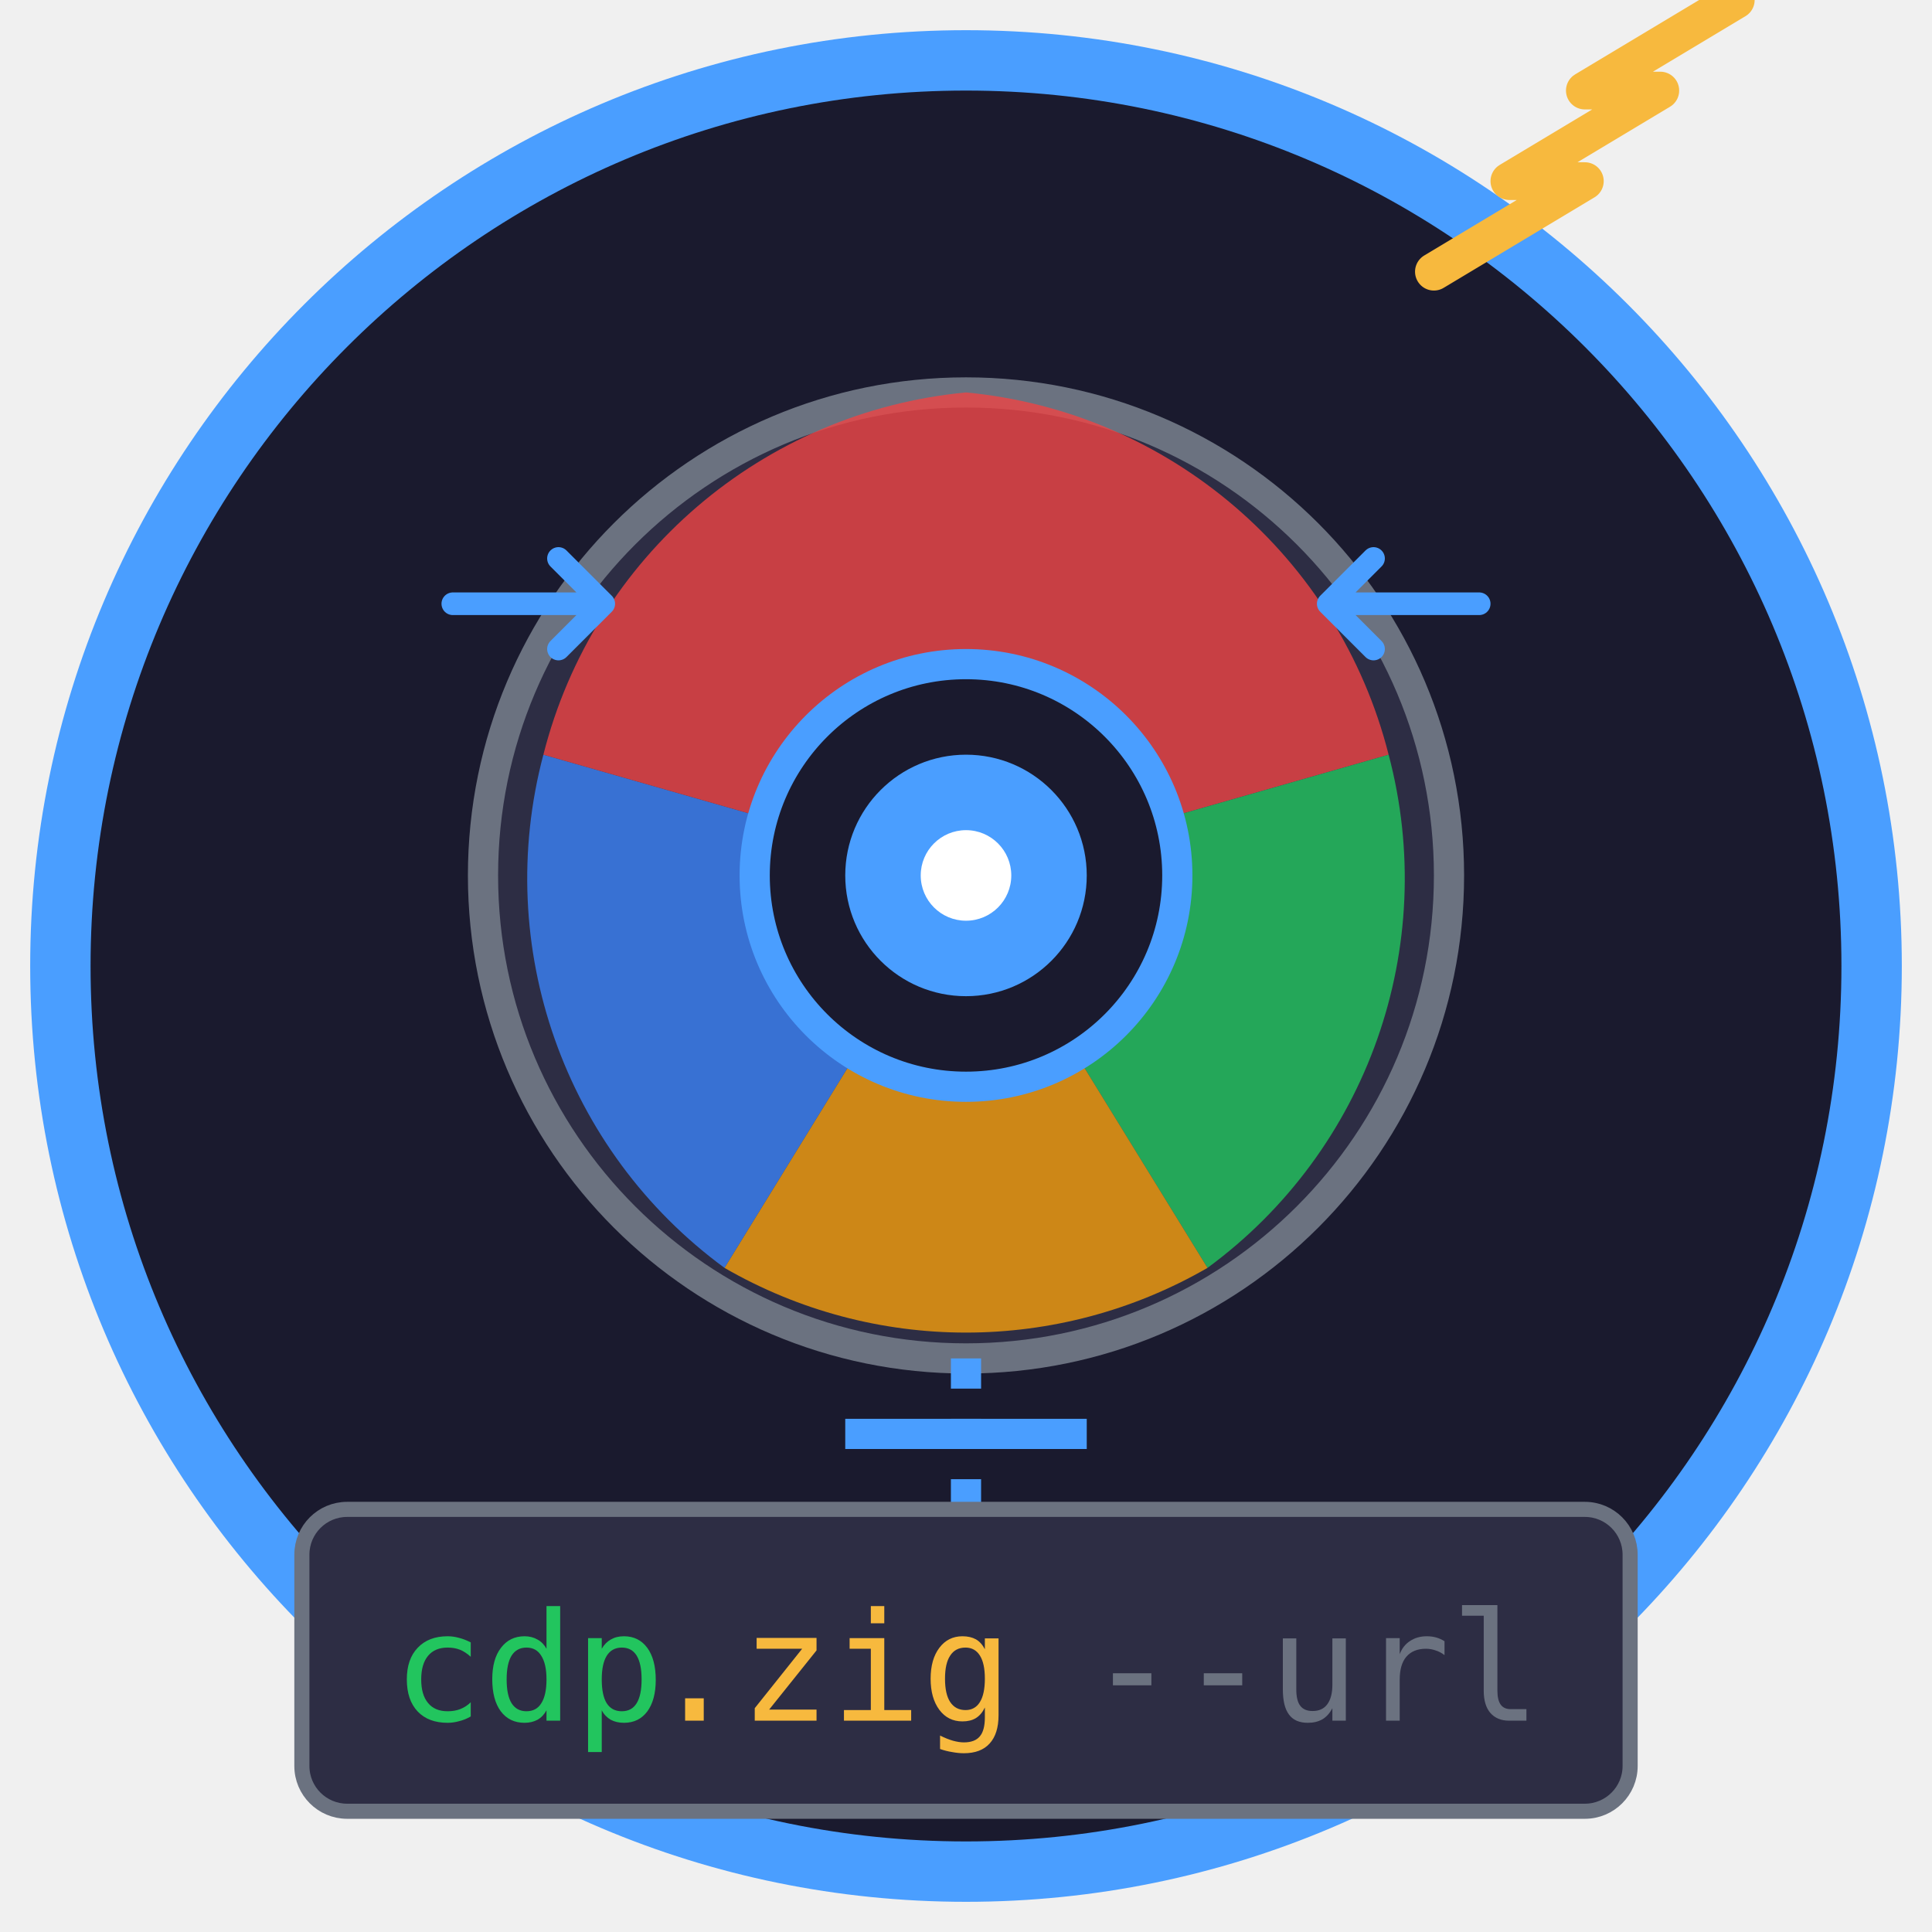
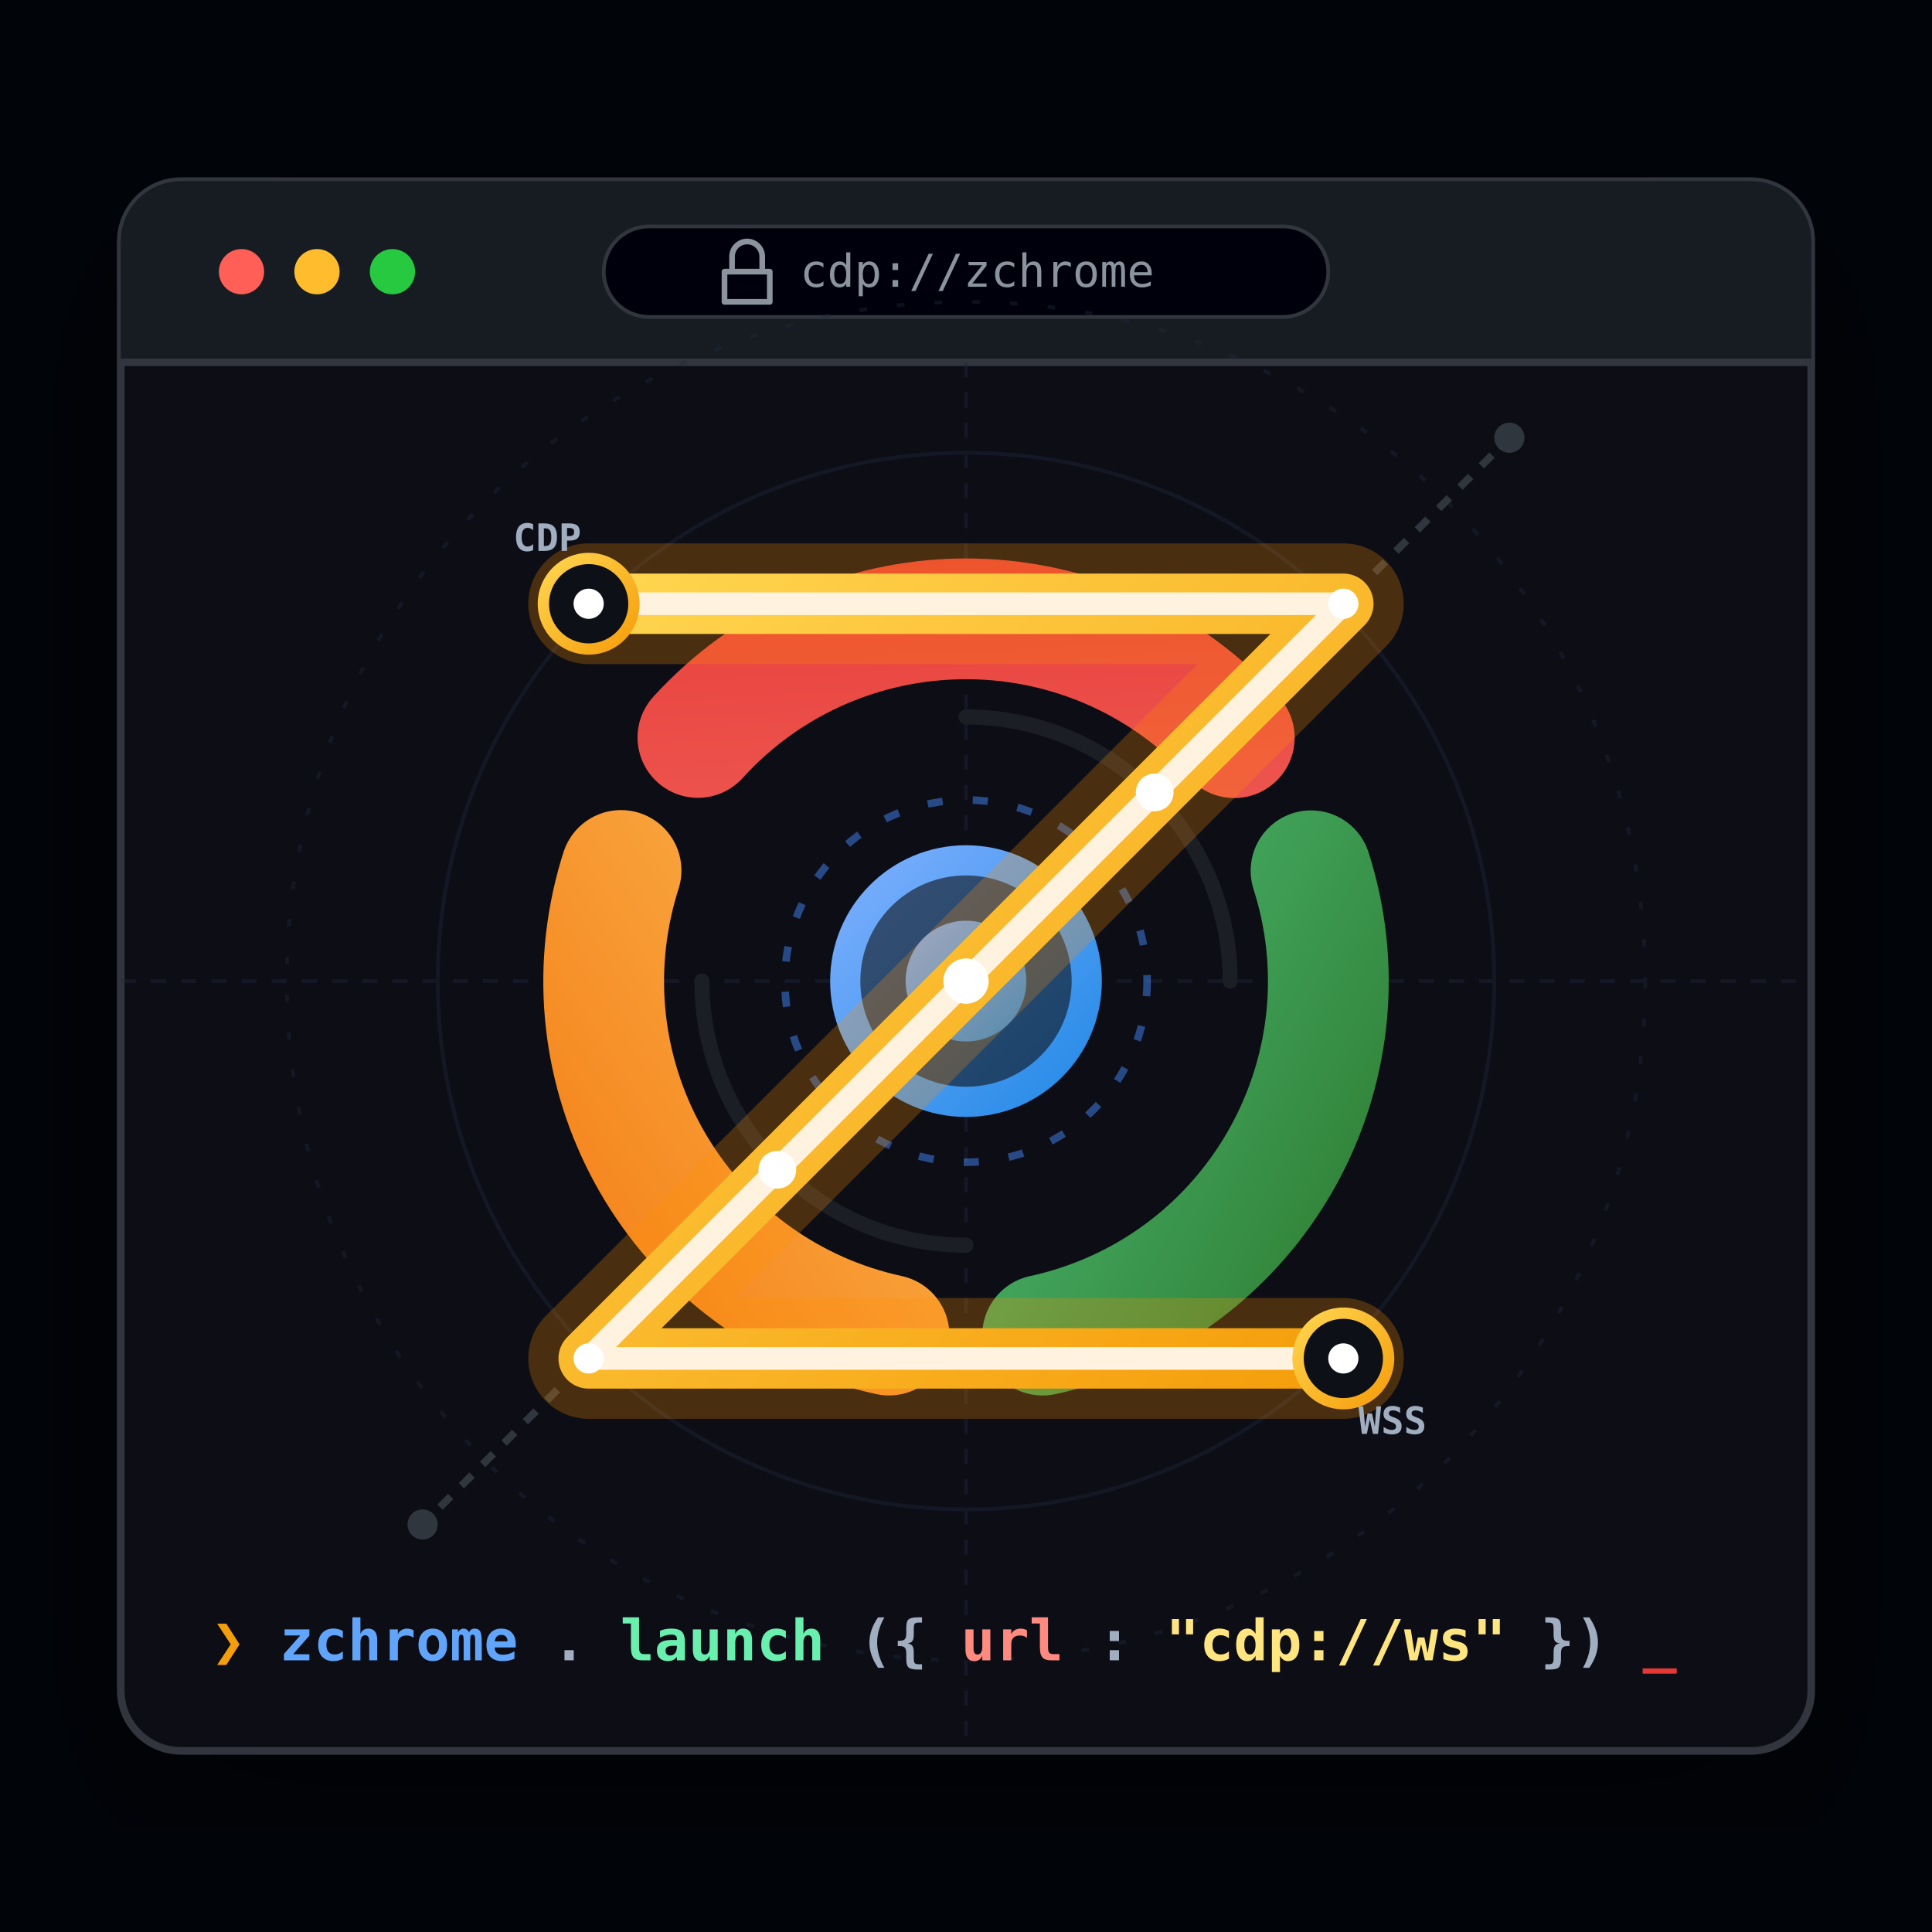
- <svg xmlns="http://www.w3.org/2000/svg" viewBox="0 0 128 128" fill="none">
-   <circle cx="64" cy="64" r="60" fill="#1a1a2e" stroke="#4a9eff" stroke-width="4" />
-   <circle cx="64" cy="58" r="32" fill="#2d2d44" stroke="#6b7280" stroke-width="2" />
-   <path d="M 64 26 A 32 32 0 0 1 92 50 L 64 58 Z" fill="#ef4444" opacity="0.8" />
-   <path d="M 92 50 A 32 32 0 0 1 80 84 L 64 58 Z" fill="#22c55e" opacity="0.8" />
-   <path d="M 80 84 A 32 32 0 0 1 48 84 L 64 58 Z" fill="#f59e0b" opacity="0.8" />
-   <path d="M 48 84 A 32 32 0 0 1 36 50 L 64 58 Z" fill="#3b82f6" opacity="0.8" />
-   <path d="M 36 50 A 32 32 0 0 1 64 26 L 64 58 Z" fill="#ef4444" opacity="0.8" />
-   <circle cx="64" cy="58" r="14" fill="#1a1a2e" stroke="#4a9eff" stroke-width="2" />
-   <circle cx="64" cy="58" r="8" fill="#4a9eff" />
-   <line x1="64" y1="90" x2="64" y2="100" stroke="#4a9eff" stroke-width="2" stroke-dasharray="2,2" />
-   <line x1="56" y1="95" x2="72" y2="95" stroke="#4a9eff" stroke-width="2" />
-   <rect x="20" y="100" width="88" height="20" rx="3" fill="#2d2d44" stroke="#6b7280" stroke-width="1" />
-   <text x="26" y="114" font-family="monospace" font-size="10" fill="#22c55e">cdp</text>
-   <text x="43" y="114" font-family="monospace" font-size="10" fill="#f7b93e">.zig</text>
-   <text x="72" y="114" font-family="monospace" font-size="10" fill="#6b7280">--url</text>
-   <path d="M 95 18 L 105 12 L 100 12 L 110 6 L 105 6 L 115 0" stroke="#f7b93e" stroke-width="2.5" stroke-linecap="round" stroke-linejoin="round" fill="none" />
-   <circle cx="64" cy="58" r="3" fill="#ffffff" />
-   <path d="M 30 40 L 40 40 L 37 37 M 40 40 L 37 43" stroke="#4a9eff" stroke-width="1.5" stroke-linecap="round" stroke-linejoin="round" fill="none" />
-   <path d="M 98 40 L 88 40 L 91 37 M 88 40 L 91 43" stroke="#4a9eff" stroke-width="1.5" stroke-linecap="round" stroke-linejoin="round" fill="none" />
+ <svg xmlns="http://www.w3.org/2000/svg" viewBox="0 0 512 512" width="100%" height="100%">
  <defs>
-     <linearGradient id="chromeGradient" x1="0%" y1="0%" x2="100%" y2="100%">
-       <stop offset="0%" style="stop-color:#4a9eff;stop-opacity:0.3" />
-       <stop offset="100%" style="stop-color:#1a1a2e;stop-opacity:0" />
+     <filter id="shadow" x="-5%" y="-5%" width="110%" height="110%">
+       <feDropShadow dx="0" dy="16" stdDeviation="24" flood-color="#000" flood-opacity="0.6" />
+     </filter>
+     <linearGradient id="gradRed" x1="0%" y1="0%" x2="100%" y2="100%">
+       <stop offset="0%" stop-color="#FF8A80" />
+       <stop offset="100%" stop-color="#E53935" />
+     </linearGradient>
+     <linearGradient id="gradGreen" x1="0%" y1="0%" x2="100%" y2="100%">
+       <stop offset="0%" stop-color="#69F0AE" />
+       <stop offset="100%" stop-color="#2E7D32" />
+     </linearGradient>
+     <linearGradient id="gradYellow" x1="0%" y1="0%" x2="100%" y2="100%">
+       <stop offset="0%" stop-color="#FFE57F" />
+       <stop offset="100%" stop-color="#F57F17" />
+     </linearGradient>
+     <linearGradient id="gradBlue" x1="0%" y1="0%" x2="100%" y2="100%">
+       <stop offset="0%" stop-color="#82B1FF" />
+       <stop offset="100%" stop-color="#1E88E5" />
+     </linearGradient>
+     <linearGradient id="gradOrange" x1="0%" y1="0%" x2="100%" y2="100%">
+       <stop offset="0%" stop-color="#FFD54F" />
+       <stop offset="100%" stop-color="#F59E0B" />
    </linearGradient>
  </defs>
+   <rect width="512" height="512" fill="#010409" />
+   <g filter="url(#shadow)">
+     <rect x="32" y="48" width="448" height="416" rx="16" fill="#0D1117" stroke="#30363D" stroke-width="2" />
+     <path d="M 32 64 A 16 16 0 0 1 48 48 L 464 48 A 16 16 0 0 1 480 64 L 480 96 L 32 96 Z" fill="#161B22" />
+     <line x1="32" y1="96" x2="480" y2="96" stroke="#30363D" stroke-width="2" />
+     <circle cx="64" cy="72" r="6" fill="#FF5F56" />
+     <circle cx="84" cy="72" r="6" fill="#FFBD2E" />
+     <circle cx="104" cy="72" r="6" fill="#27C93F" />
+     <rect x="160" y="60" width="192" height="24" rx="12" fill="#010409" stroke="#30363D" stroke-width="1" />
+     <path d="M 194 72 V 68 A 4 4 0 0 1 202 68 V 72 M 192 72 H 204 V 80 H 192 Z" fill="none" stroke="#8B949E" stroke-width="1.5" stroke-linecap="round" stroke-linejoin="round" />
+     <text x="212" y="76" font-family="ui-monospace, SFMono-Regular, Menlo, Monaco, Consolas, monospace" font-size="12" fill="#8B949E">cdp://zchrome</text>
+   </g>
+   <g opacity="0.4">
+     <line x1="256" y1="96" x2="256" y2="464" stroke="#1E293B" stroke-width="1" stroke-dasharray="4 4" />
+     <line x1="32" y1="260" x2="480" y2="260" stroke="#1E293B" stroke-width="1" stroke-dasharray="4 4" />
+     <circle cx="256" cy="260" r="140" stroke="#1E293B" stroke-width="1" fill="none" />
+     <circle cx="256" cy="260" r="180" stroke="#1E293B" stroke-width="1" fill="none" stroke-dasharray="2 8" />
+     <path d="M 256 190 A 70 70 0 0 1 326 260" fill="none" stroke="#30363D" stroke-width="4" stroke-linecap="round" />
+     <path d="M 256 330 A 70 70 0 0 1 186 260" fill="none" stroke="#30363D" stroke-width="4" stroke-linecap="round" />
+   </g>
+   <line x1="336" y1="180" x2="400" y2="116" stroke="#30363D" stroke-width="2" stroke-dasharray="4 4" />
+   <line x1="176" y1="340" x2="112" y2="404" stroke="#30363D" stroke-width="2" stroke-dasharray="4 4" />
+   <circle cx="400" cy="116" r="4" fill="#30363D" />
+   <circle cx="112" cy="404" r="4" fill="#30363D" />
+   <g>
+     <circle cx="256" cy="260" r="96" fill="none" stroke="url(#gradRed)" stroke-width="32" stroke-dasharray="160 443.2" transform="rotate(-137.7 256 260)" stroke-linecap="round" />
+     <circle cx="256" cy="260" r="96" fill="none" stroke="url(#gradGreen)" stroke-width="32" stroke-dasharray="160 443.2" transform="rotate(-17.7 256 260)" stroke-linecap="round" />
+     <circle cx="256" cy="260" r="96" fill="none" stroke="url(#gradYellow)" stroke-width="32" stroke-dasharray="160 443.2" transform="rotate(102.3 256 260)" stroke-linecap="round" />
+     <circle cx="256" cy="260" r="36" fill="url(#gradBlue)" />
+     <circle cx="256" cy="260" r="28" fill="#0D1117" opacity="0.6" />
+     <circle cx="256" cy="260" r="16" fill="url(#gradBlue)" />
+     <circle cx="256" cy="260" r="48" fill="none" stroke="#4285F4" stroke-width="2" stroke-dasharray="4 8" opacity="0.5" />
+   </g>
+   <g>
+     <path d="M 156 160 L 356 160 L 156 360 L 356 360" fill="none" stroke="#FF8F00" stroke-width="32" stroke-linejoin="round" stroke-linecap="round" opacity="0.25" />
+     <path d="M 156 160 L 356 160 L 156 360 L 356 360" fill="none" stroke="url(#gradOrange)" stroke-width="16" stroke-linejoin="round" stroke-linecap="round" />
+     <path d="M 156 160 L 356 160 L 156 360 L 356 360" fill="none" stroke="#FFF3E0" stroke-width="6" stroke-linejoin="round" stroke-linecap="round" />
+     <g stroke="url(#gradOrange)" stroke-width="3">
+       <circle cx="156" cy="160" r="12" fill="#0D1117" />
+       <circle cx="356" cy="360" r="12" fill="#0D1117" />
+     </g>
+     <circle cx="156" cy="160" r="4" fill="#FFF" />
+     <circle cx="356" cy="160" r="4" fill="#FFF" />
+     <circle cx="156" cy="360" r="4" fill="#FFF" />
+     <circle cx="356" cy="360" r="4" fill="#FFF" />
+     <circle cx="306" cy="210" r="5" fill="#FFF" />
+     <circle cx="256" cy="260" r="6" fill="#FFF" />
+     <circle cx="206" cy="310" r="5" fill="#FFF" />
+   </g>
+   <text x="136" y="146" font-family="ui-monospace, SFMono-Regular, Menlo, Monaco, Consolas, monospace" font-size="10" font-weight="bold" fill="#A0AEC0">CDP</text>
+   <text x="360" y="380" font-family="ui-monospace, SFMono-Regular, Menlo, Monaco, Consolas, monospace" font-size="10" font-weight="bold" fill="#A0AEC0">WSS</text>
+   <g transform="translate(56, 440)">
+     <text font-family="ui-monospace, SFMono-Regular, Menlo, Monaco, Consolas, monospace" font-size="15" font-weight="bold">
+       <tspan fill="#F59E0B">❯ </tspan>
+       <tspan fill="#60A5FA">zchrome</tspan>
+       <tspan fill="#A0AEC0">.</tspan>
+       <tspan fill="#69F0AE">launch</tspan>
+       <tspan fill="#A0AEC0">({ </tspan>
+       <tspan fill="#FF8A80">url</tspan>
+       <tspan fill="#A0AEC0">: </tspan>
+       <tspan fill="#FFE57F">"cdp://ws"</tspan>
+       <tspan fill="#A0AEC0"> })</tspan>
+       <tspan fill="#E53935">_</tspan>
+     </text>
+   </g>
</svg>
